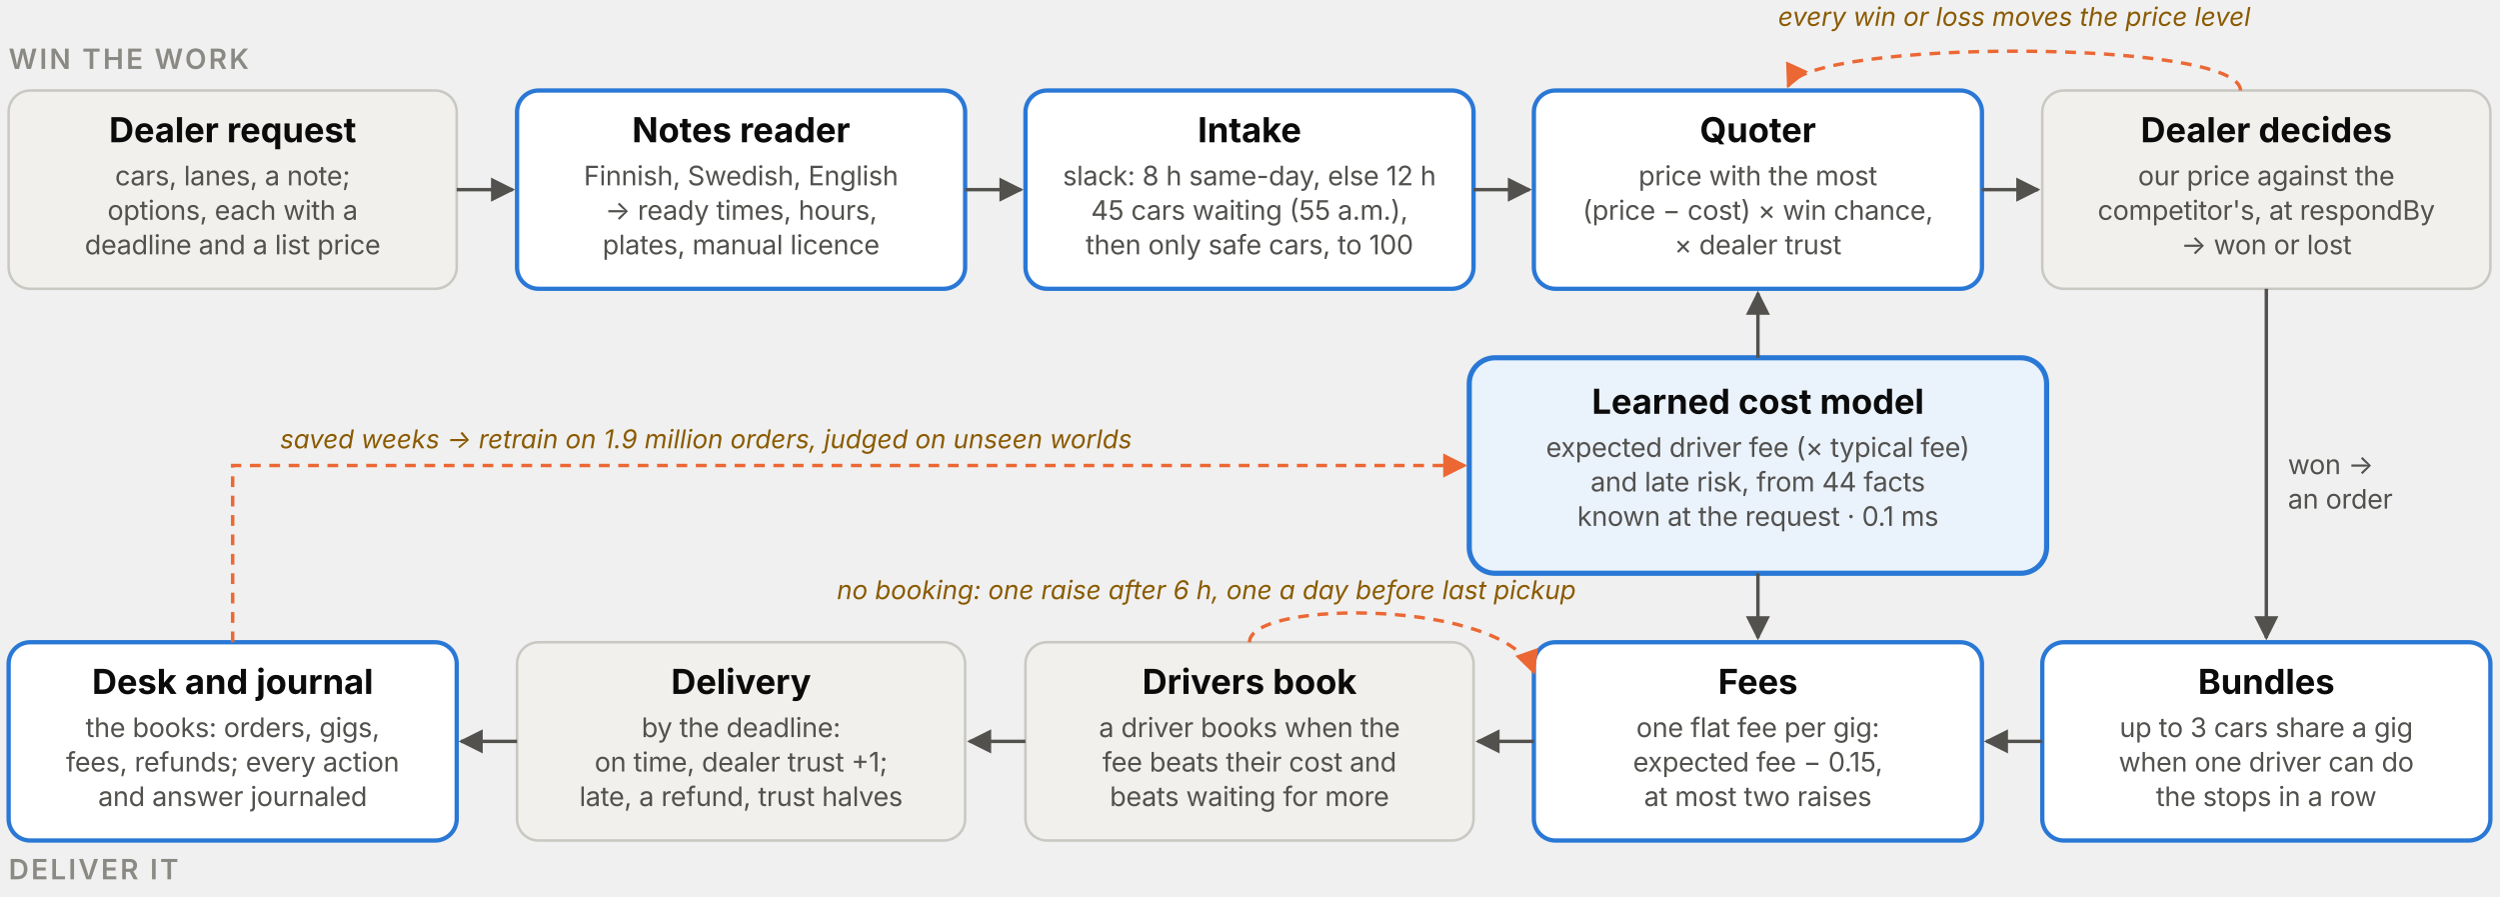
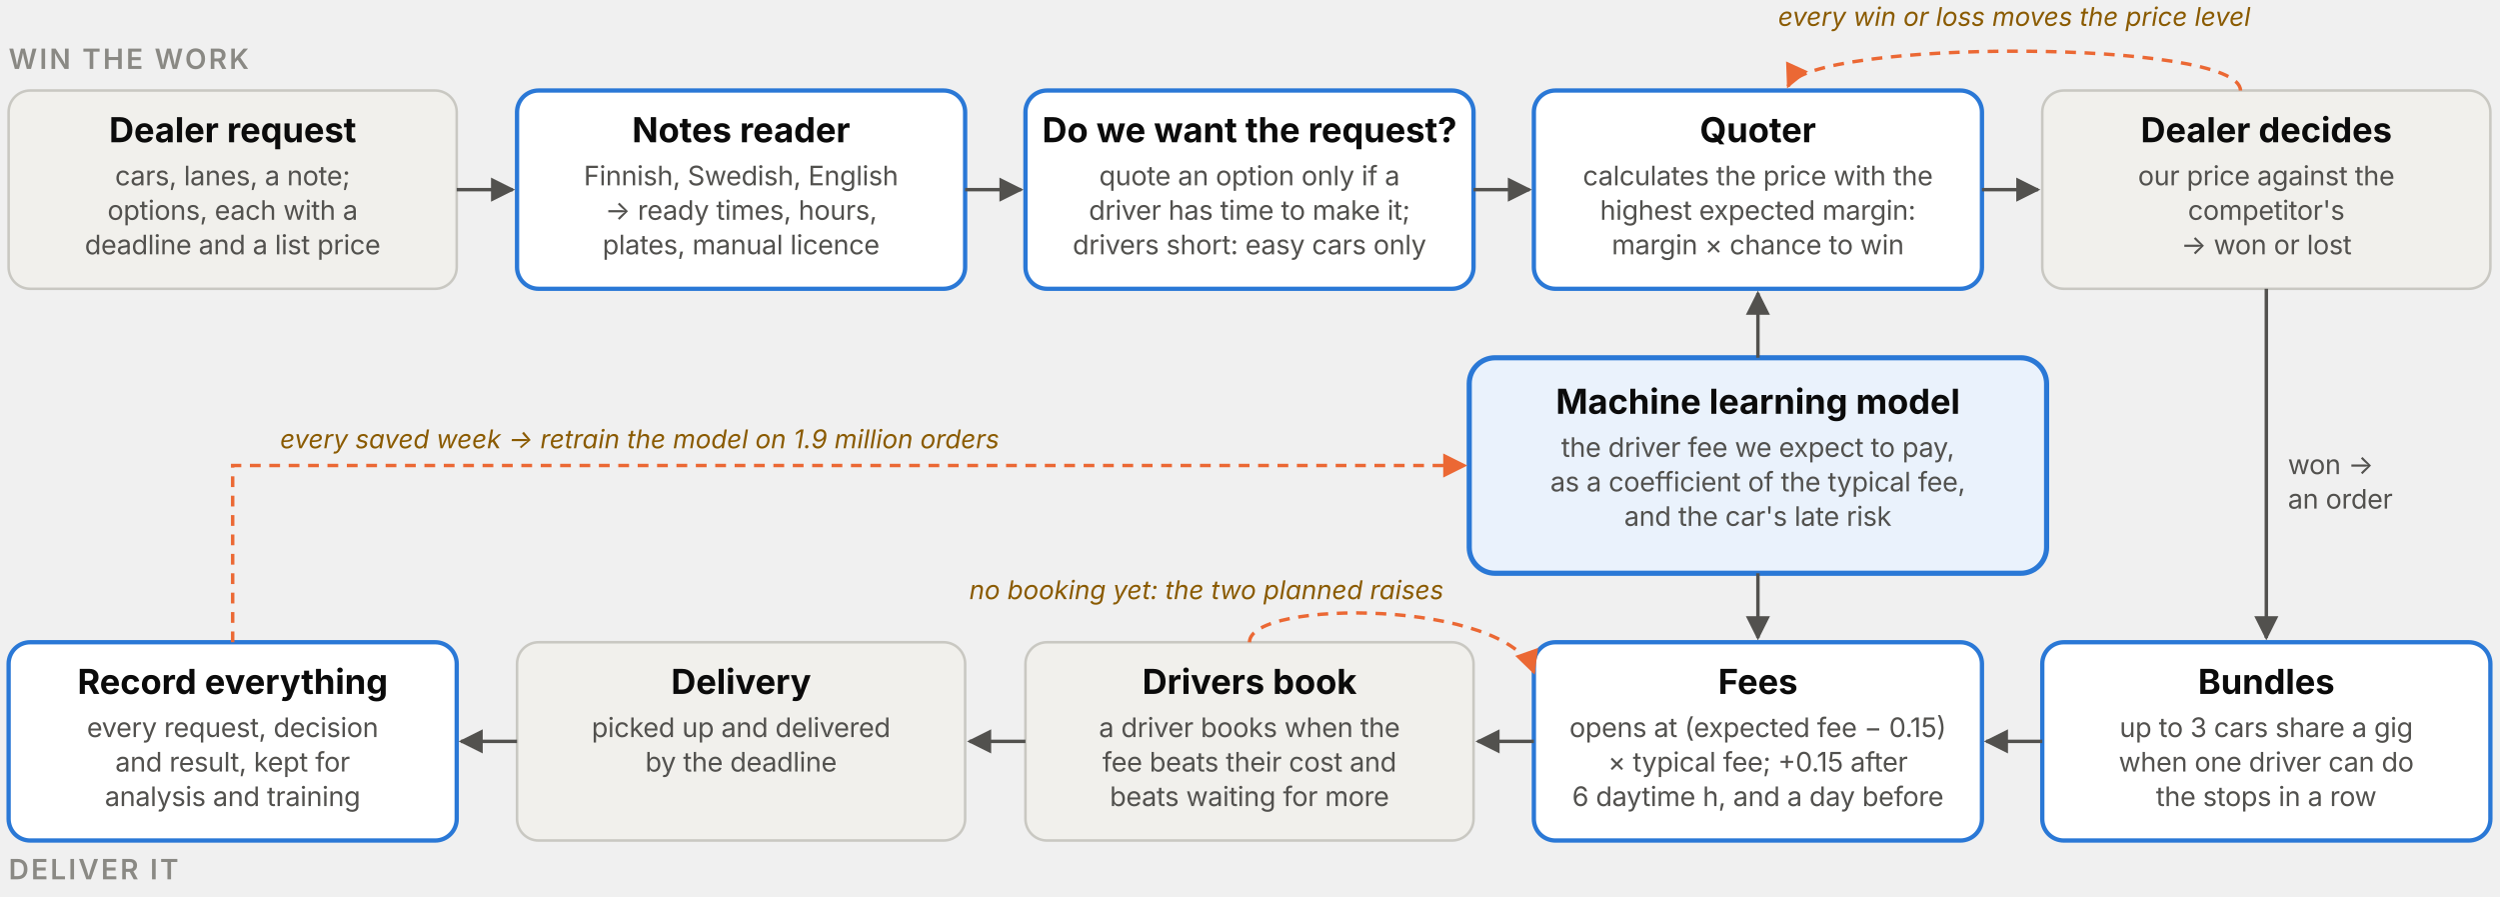
<svg xmlns="http://www.w3.org/2000/svg" viewBox="0 -16 1160 416" width="1160" height="416" font-family="Inter, 'Helvetica Neue', Arial, sans-serif">
  <defs>
    <marker id="a" viewBox="0 0 10 10" refX="9" refY="5" markerWidth="7" markerHeight="7" orient="auto-start-reverse">
      <path d="M0,0 L10,5 L0,10 z" fill="#52514e" />
    </marker>
    <marker id="b" viewBox="0 0 10 10" refX="9" refY="5" markerWidth="7" markerHeight="7" orient="auto-start-reverse">
      <path d="M0,0 L10,5 L0,10 z" fill="#eb6834" />
    </marker>
  </defs>
  <style>
  .w { fill: #f1f0ec; stroke: #c9c8c2; stroke-width: 1.2; }
  .o { fill: #ffffff; stroke: #2a78d6; stroke-width: 2; }
  .m { fill: #eaf2fc; stroke: #2a78d6; stroke-width: 2.4; }
  .t { font-size: 16px; font-weight: 650; fill: #0b0b0b; }
  .s { font-size: 12.5px; letter-spacing: -0.01em; fill: #52514e; }
  .l { font-size: 12px; fill: #8a5a00; font-style: italic; }
  .f { stroke: #52514e; stroke-width: 1.6; fill: none; }
  .fb { stroke: #eb6834; stroke-width: 1.6; fill: none; stroke-dasharray: 5 4; }
  .k { font-size: 13px; font-weight: 600; fill: #8a8984; letter-spacing: .08em; }
</style>
  <text x="4" y="16" class="k">WIN THE WORK</text>
  <text x="4" y="392" class="k">DELIVER IT</text>
  <rect x="4" y="26" width="208" height="92" rx="10" class="w" />
  <text x="108" y="50" text-anchor="middle" class="t">Dealer request</text>
  <text x="108" y="70" text-anchor="middle" class="s">cars, lanes, a note;</text>
  <text x="108" y="86" text-anchor="middle" class="s">options, each with a</text>
  <text x="108" y="102" text-anchor="middle" class="s">deadline and a list price</text>
  <rect x="240" y="26" width="208" height="92" rx="10" class="o" />
  <text x="344" y="50" text-anchor="middle" class="t">Notes reader</text>
  <text x="344" y="70" text-anchor="middle" class="s">Finnish, Swedish, English</text>
  <text x="344" y="86" text-anchor="middle" class="s">→ ready times, hours,</text>
  <text x="344" y="102" text-anchor="middle" class="s">plates, manual licence</text>
  <rect x="476" y="26" width="208" height="92" rx="10" class="o" />
-   <text x="580" y="50" text-anchor="middle" class="t">Intake</text>
-   <text x="580" y="70" text-anchor="middle" class="s">slack: 8 h same-day, else 12 h</text>
-   <text x="580" y="86" text-anchor="middle" class="s">45 cars waiting (55 a.m.),</text>
-   <text x="580" y="102" text-anchor="middle" class="s">then only safe cars, to 100</text>
+   <text x="580" y="50" text-anchor="middle" class="t">Do we want the request?</text>
+   <text x="580" y="70" text-anchor="middle" class="s">quote an option only if a</text>
+   <text x="580" y="86" text-anchor="middle" class="s">driver has time to make it;</text>
+   <text x="580" y="102" text-anchor="middle" class="s">drivers short: easy cars only</text>
  <rect x="712" y="26" width="208" height="92" rx="10" class="o" />
  <text x="816" y="50" text-anchor="middle" class="t">Quoter</text>
-   <text x="816" y="70" text-anchor="middle" class="s">price with the most</text>
-   <text x="816" y="86" text-anchor="middle" class="s">(price − cost) × win chance,</text>
-   <text x="816" y="102" text-anchor="middle" class="s">× dealer trust</text>
+   <text x="816" y="70" text-anchor="middle" class="s">calculates the price with the</text>
+   <text x="816" y="86" text-anchor="middle" class="s">highest expected margin:</text>
+   <text x="816" y="102" text-anchor="middle" class="s">margin × chance to win</text>
  <rect x="948" y="26" width="208" height="92" rx="10" class="w" />
  <text x="1052" y="50" text-anchor="middle" class="t">Dealer decides</text>
  <text x="1052" y="70" text-anchor="middle" class="s">our price against the</text>
-   <text x="1052" y="86" text-anchor="middle" class="s">competitor's, at respondBy</text>
+   <text x="1052" y="86" text-anchor="middle" class="s">competitor's</text>
  <text x="1052" y="102" text-anchor="middle" class="s">→ won or lost</text>
  <line x1="212" y1="72" x2="238" y2="72" class="f" marker-end="url(#a)" />
  <line x1="448" y1="72" x2="474" y2="72" class="f" marker-end="url(#a)" />
  <line x1="684" y1="72" x2="710" y2="72" class="f" marker-end="url(#a)" />
  <line x1="920" y1="72" x2="946" y2="72" class="f" marker-end="url(#a)" />
  <path d="M 1040 26 C 1040 2, 840 2, 830 24" class="fb" marker-end="url(#b)" />
  <text x="935" y="-4" text-anchor="middle" class="l">every win or loss moves the price level</text>
  <rect x="682" y="150" width="268" height="100" rx="12" class="m" />
-   <text x="816" y="176" text-anchor="middle" class="t">Learned cost model</text>
-   <text x="816" y="196" text-anchor="middle" class="s">expected driver fee (× typical fee)</text>
-   <text x="816" y="212" text-anchor="middle" class="s">and late risk, from 44 facts</text>
-   <text x="816" y="228" text-anchor="middle" class="s">known at the request · 0.1 ms</text>
+   <text x="816" y="176" text-anchor="middle" class="t">Machine learning model</text>
+   <text x="816" y="196" text-anchor="middle" class="s">the driver fee we expect to pay,</text>
+   <text x="816" y="212" text-anchor="middle" class="s">as a coefficient of the typical fee,</text>
+   <text x="816" y="228" text-anchor="middle" class="s">and the car's late risk</text>
  <line x1="816" y1="150" x2="816" y2="120" class="f" marker-end="url(#a)" />
  <line x1="816" y1="250" x2="816" y2="280" class="f" marker-end="url(#a)" />
  <line x1="1052" y1="118" x2="1052" y2="280" class="f" marker-end="url(#a)" />
  <text x="1062" y="204" class="s">won →</text>
  <text x="1062" y="220" class="s">an order</text>
  <rect x="948" y="282" width="208" height="92" rx="10" class="o" />
  <text x="1052" y="306" text-anchor="middle" class="t">Bundles</text>
  <text x="1052" y="326" text-anchor="middle" class="s">up to 3 cars share a gig</text>
  <text x="1052" y="342" text-anchor="middle" class="s">when one driver can do</text>
  <text x="1052" y="358" text-anchor="middle" class="s">the stops in a row</text>
  <rect x="712" y="282" width="208" height="92" rx="10" class="o" />
  <text x="816" y="306" text-anchor="middle" class="t">Fees</text>
-   <text x="816" y="326" text-anchor="middle" class="s">one flat fee per gig:</text>
-   <text x="816" y="342" text-anchor="middle" class="s">expected fee − 0.15,</text>
-   <text x="816" y="358" text-anchor="middle" class="s">at most two raises</text>
+   <text x="816" y="326" text-anchor="middle" class="s">opens at (expected fee − 0.15)</text>
+   <text x="816" y="342" text-anchor="middle" class="s">× typical fee; +0.15 after</text>
+   <text x="816" y="358" text-anchor="middle" class="s">6 daytime h, and a day before</text>
  <rect x="476" y="282" width="208" height="92" rx="10" class="w" />
  <text x="580" y="306" text-anchor="middle" class="t">Drivers book</text>
  <text x="580" y="326" text-anchor="middle" class="s">a driver books when the</text>
  <text x="580" y="342" text-anchor="middle" class="s">fee beats their cost and</text>
  <text x="580" y="358" text-anchor="middle" class="s">beats waiting for more</text>
  <rect x="240" y="282" width="208" height="92" rx="10" class="w" />
  <text x="344" y="306" text-anchor="middle" class="t">Delivery</text>
-   <text x="344" y="326" text-anchor="middle" class="s">by the deadline:</text>
-   <text x="344" y="342" text-anchor="middle" class="s">on time, dealer trust +1;</text>
-   <text x="344" y="358" text-anchor="middle" class="s">late, a refund, trust halves</text>
+   <text x="344" y="326" text-anchor="middle" class="s">picked up and delivered</text>
+   <text x="344" y="342" text-anchor="middle" class="s">by the deadline</text>
+   <text x="344" y="358" text-anchor="middle" class="s" />
  <rect x="4" y="282" width="208" height="92" rx="10" class="o" />
-   <text x="108" y="306" text-anchor="middle" class="t">Desk and journal</text>
-   <text x="108" y="326" text-anchor="middle" class="s">the books: orders, gigs,</text>
-   <text x="108" y="342" text-anchor="middle" class="s">fees, refunds; every action</text>
-   <text x="108" y="358" text-anchor="middle" class="s">and answer journaled</text>
+   <text x="108" y="306" text-anchor="middle" class="t">Record everything</text>
+   <text x="108" y="326" text-anchor="middle" class="s">every request, decision</text>
+   <text x="108" y="342" text-anchor="middle" class="s">and result, kept for</text>
+   <text x="108" y="358" text-anchor="middle" class="s">analysis and training</text>
  <line x1="948" y1="328" x2="922" y2="328" class="f" marker-end="url(#a)" />
  <line x1="712" y1="328" x2="686" y2="328" class="f" marker-end="url(#a)" />
  <line x1="476" y1="328" x2="450" y2="328" class="f" marker-end="url(#a)" />
  <line x1="240" y1="328" x2="214" y2="328" class="f" marker-end="url(#a)" />
  <path d="M 580 282 C 580 262, 700 262, 712 296" class="fb" marker-end="url(#b)" />
-   <text x="560" y="262" text-anchor="middle" class="l">no booking: one raise after 6 h, one a day before last pickup</text>
+   <text x="560" y="262" text-anchor="middle" class="l">no booking yet: the two planned raises</text>
  <path d="M 108 282 L 108 200 L 680 200" class="fb" marker-end="url(#b)" />
-   <text x="130" y="192" class="l">saved weeks → retrain on 1.9 million orders, judged on unseen worlds</text>
+   <text x="130" y="192" class="l">every saved week → retrain the model on 1.9 million orders</text>
</svg>
